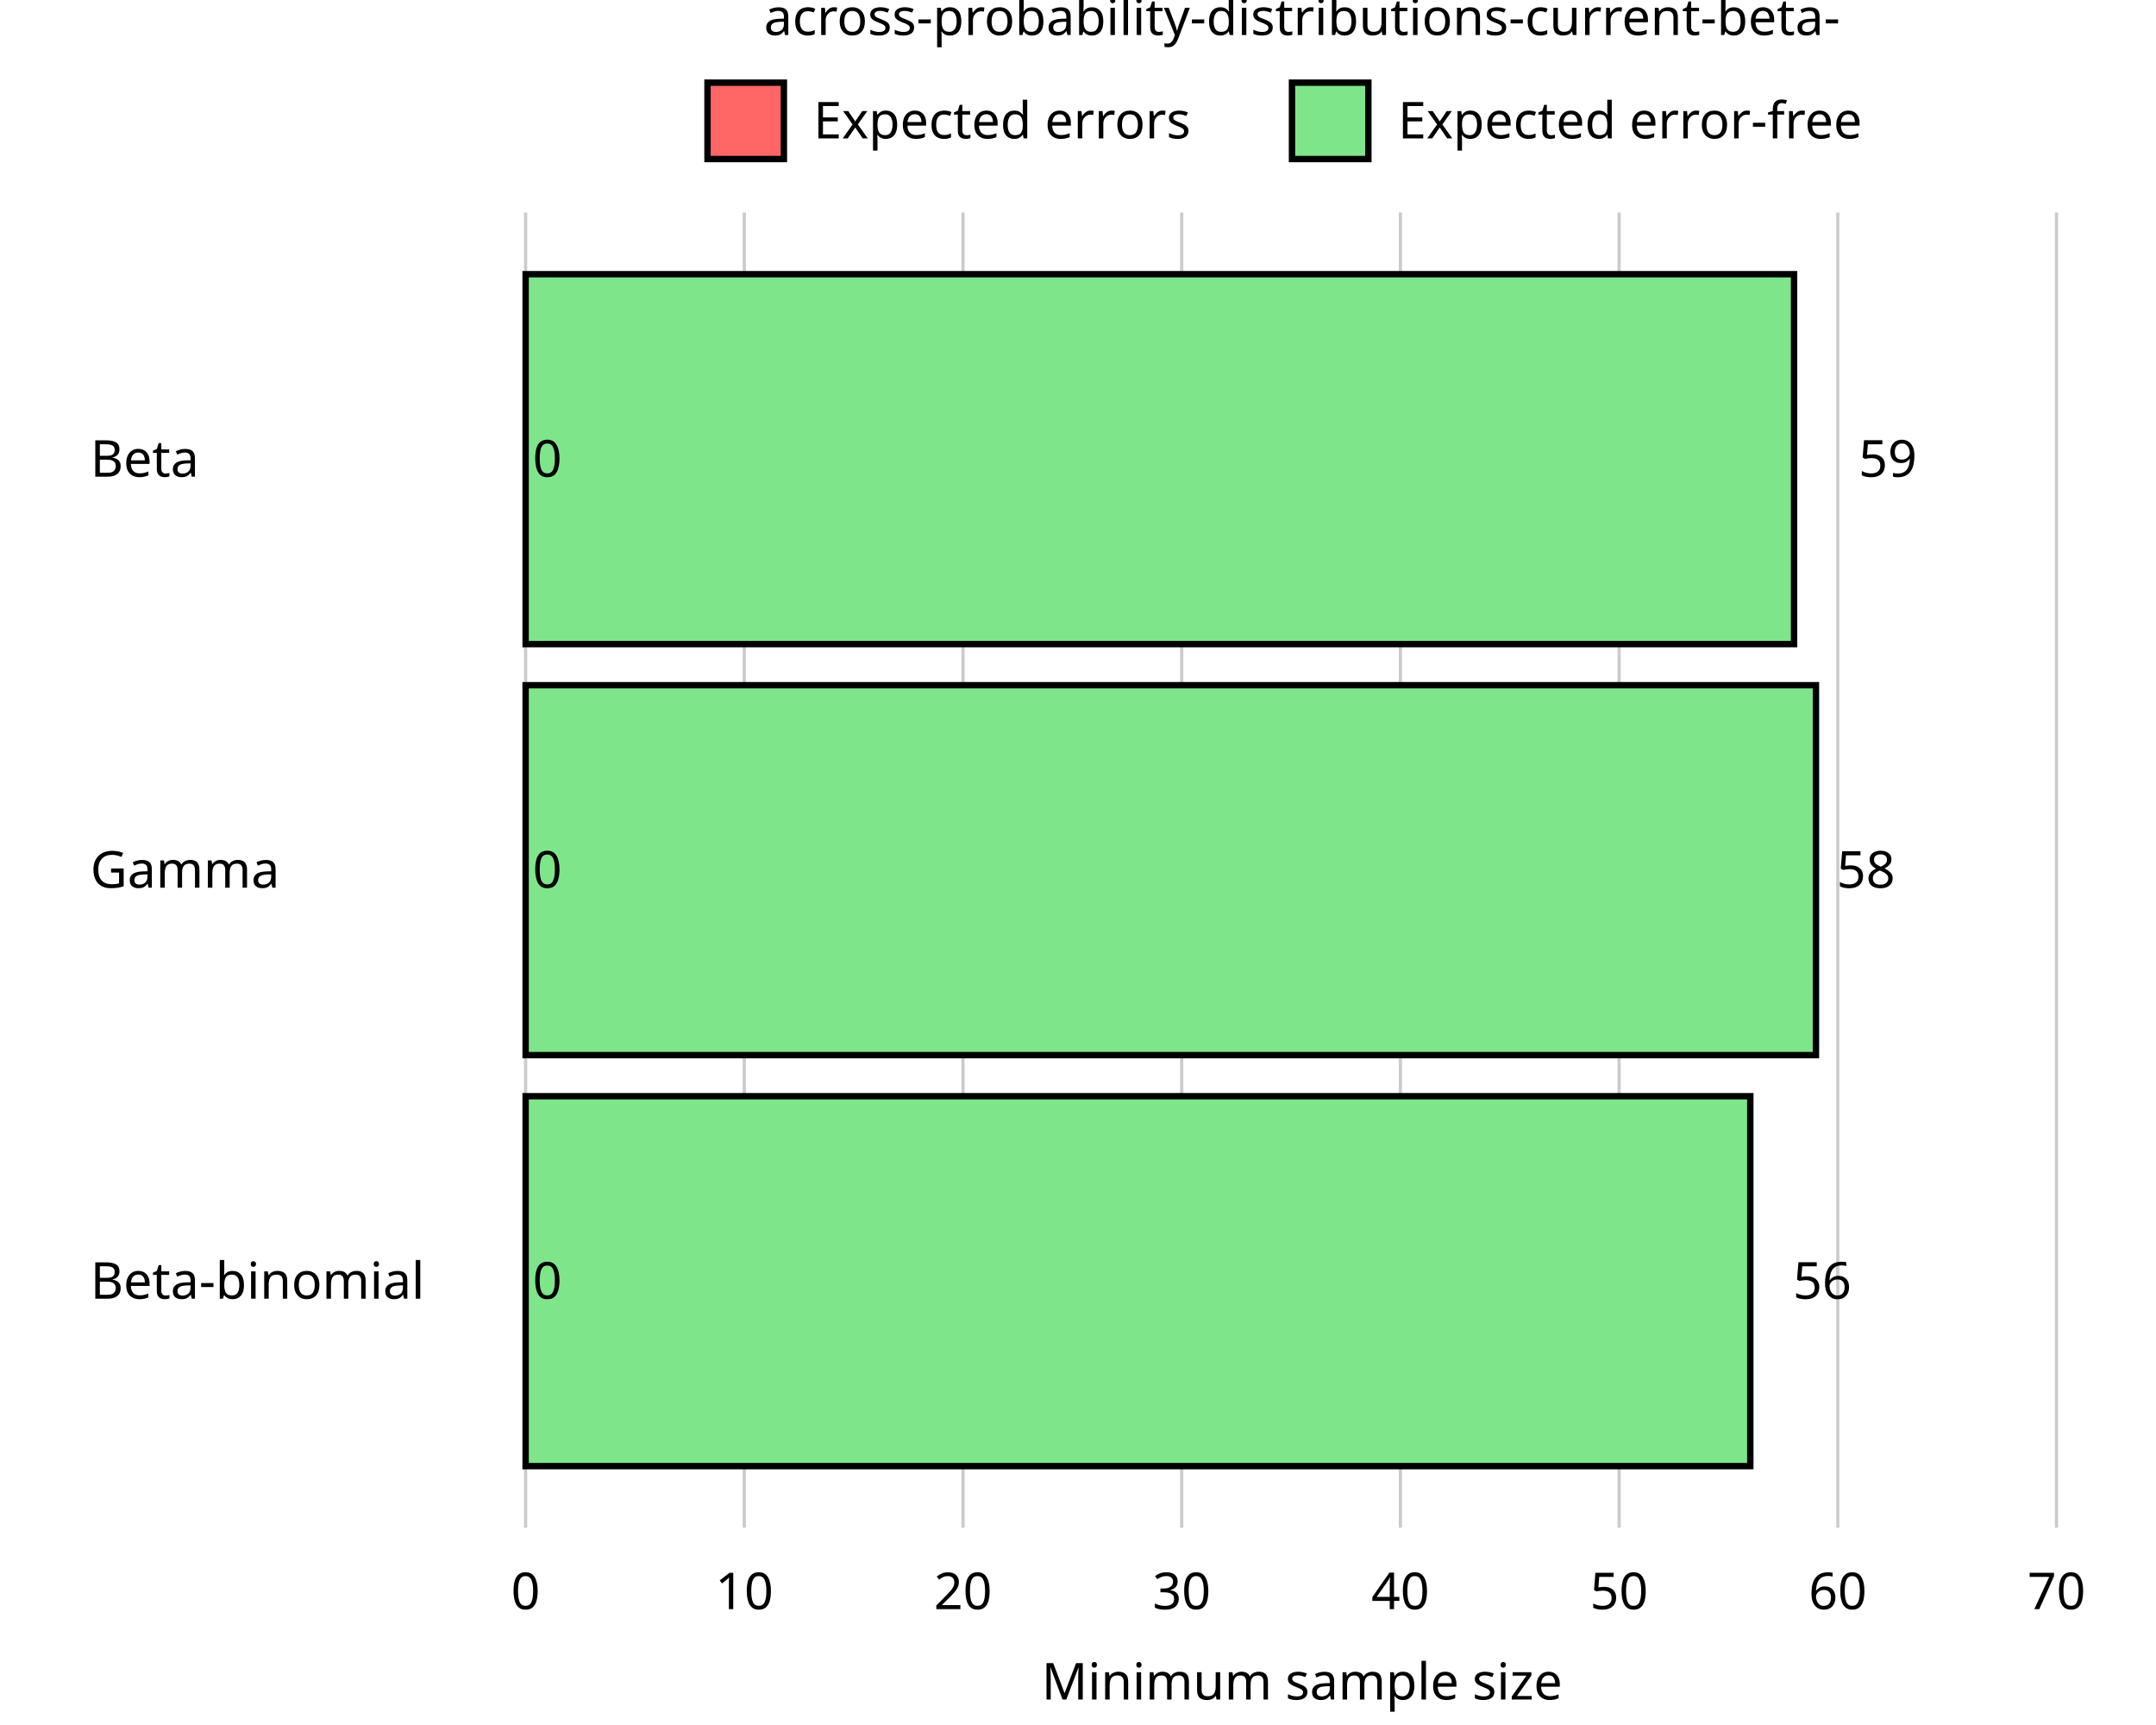
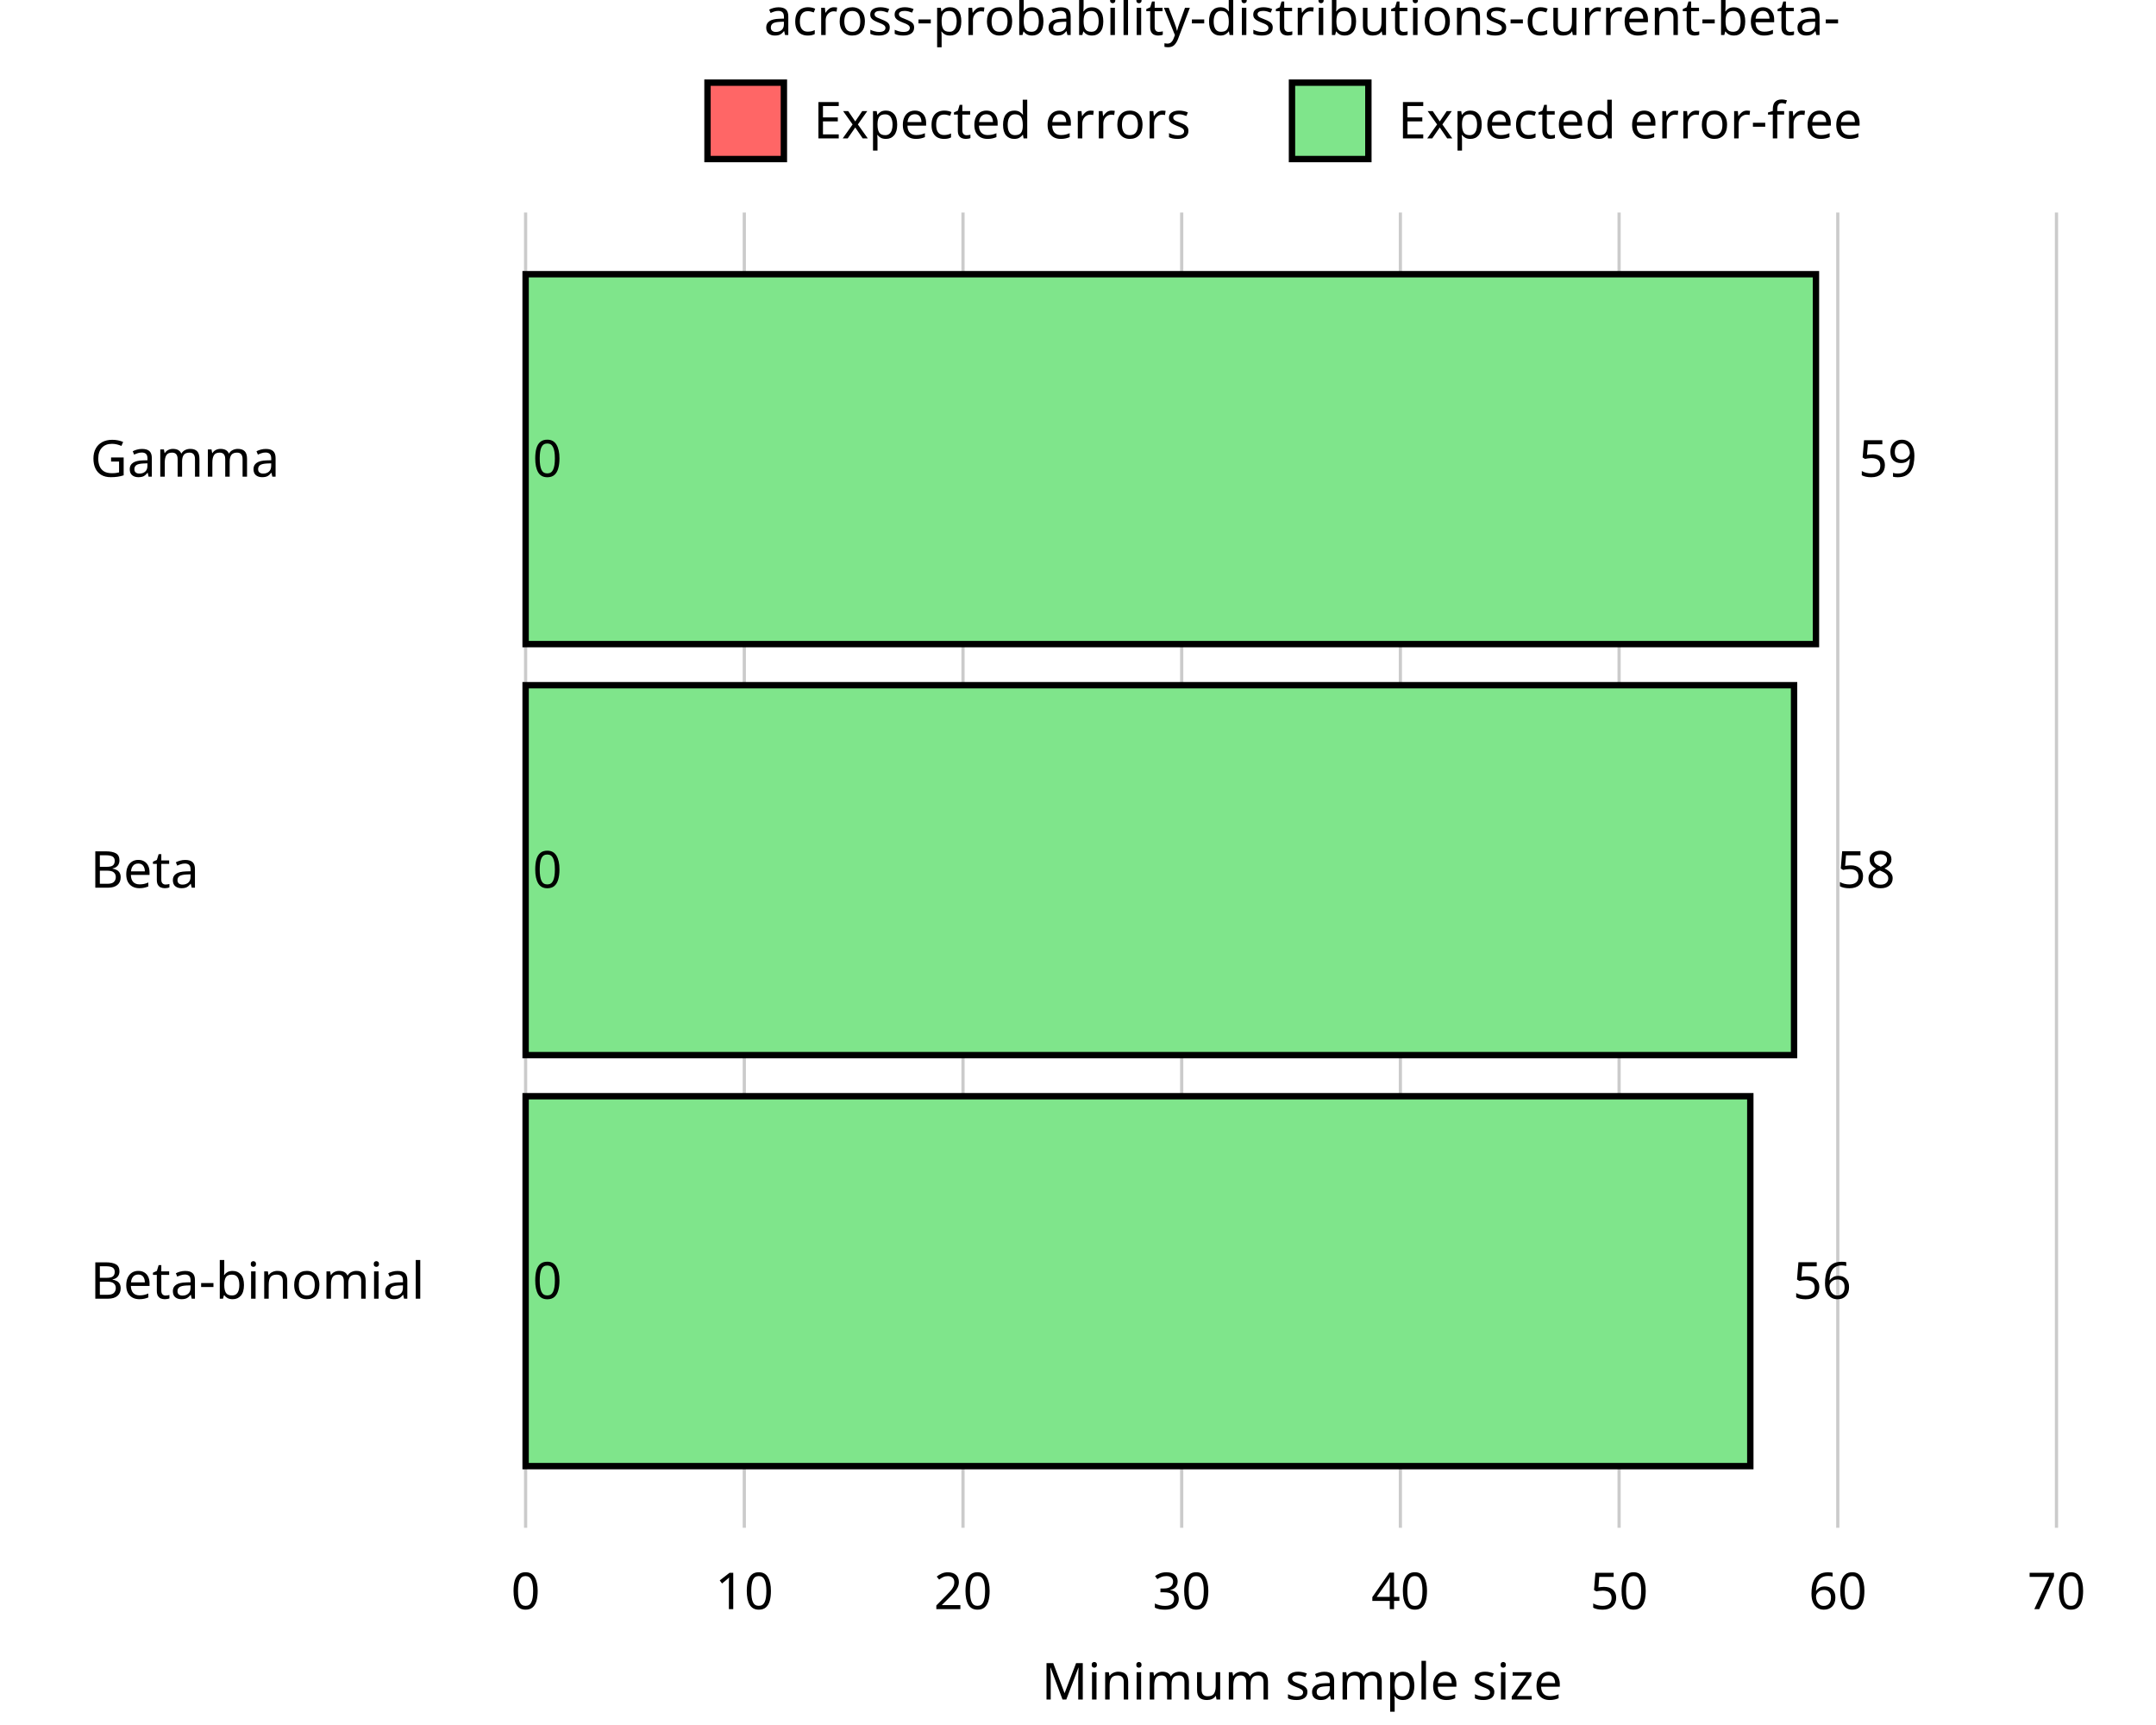
<svg xmlns="http://www.w3.org/2000/svg" class="svglite" data-engine-version="2.0" width="720.00pt" height="576.00pt" viewBox="0 0 720.00 576.00">
  <defs>
    <style type="text/css">
    .svglite line, .svglite polyline, .svglite polygon, .svglite path, .svglite rect, .svglite circle {
      fill: none;
      stroke: #000000;
      stroke-linecap: round;
      stroke-linejoin: round;
      stroke-miterlimit: 10.00;
    }
  </style>
  </defs>
  <rect width="100%" height="100%" style="stroke: none; fill: #FFFFFF;" />
  <defs>
    <clipPath id="cpMC4wMHw3MjAuMDB8MC4wMHw1NzYuMDA=">
      <rect x="0.00" y="0.00" width="720.00" height="576.00" />
    </clipPath>
  </defs>
  <g clip-path="url(#cpMC4wMHw3MjAuMDB8MC4wMHw1NzYuMDA=)">
    <rect x="0.00" y="0.00" width="720.00" height="576.00" style="stroke-width: 10.67; stroke: none;" />
  </g>
  <defs>
    <clipPath id="cpMTQ5LjYwfDcyMC4wMHw3MC45N3w1MTAuMTQ=">
      <rect x="149.60" y="70.97" width="570.40" height="439.17" />
    </clipPath>
  </defs>
  <g clip-path="url(#cpMTQ5LjYwfDcyMC4wMHw3MC45N3w1MTAuMTQ=)">
    <rect x="149.60" y="70.97" width="570.40" height="439.17" style="stroke-width: 10.67; stroke: none;" />
    <polyline points="175.53,510.14 175.53,70.97 " style="stroke-width: 1.07; stroke: #CBCBCB; stroke-linecap: butt;" />
    <polyline points="248.56,510.14 248.56,70.97 " style="stroke-width: 1.07; stroke: #CBCBCB; stroke-linecap: butt;" />
    <polyline points="321.60,510.14 321.60,70.97 " style="stroke-width: 1.07; stroke: #CBCBCB; stroke-linecap: butt;" />
    <polyline points="394.63,510.14 394.63,70.97 " style="stroke-width: 1.07; stroke: #CBCBCB; stroke-linecap: butt;" />
    <polyline points="467.66,510.14 467.66,70.97 " style="stroke-width: 1.07; stroke: #CBCBCB; stroke-linecap: butt;" />
    <polyline points="540.70,510.14 540.70,70.97 " style="stroke-width: 1.07; stroke: #CBCBCB; stroke-linecap: butt;" />
    <polyline points="613.73,510.14 613.73,70.97 " style="stroke-width: 1.07; stroke: #CBCBCB; stroke-linecap: butt;" />
    <polyline points="686.77,510.14 686.77,70.97 " style="stroke-width: 1.07; stroke: #CBCBCB; stroke-linecap: butt;" />
-     <rect x="175.53" y="228.80" width="430.91" height="123.52" style="stroke-width: 2.13; stroke-linecap: square; stroke-linejoin: miter; fill: #7FE58B;" />
-     <rect x="175.53" y="91.56" width="423.60" height="123.52" style="stroke-width: 2.13; stroke-linecap: square; stroke-linejoin: miter; fill: #7FE58B;" />
+     <rect x="175.53" y="91.56" width="430.91" height="123.52" style="stroke-width: 2.13; stroke-linecap: square; stroke-linejoin: miter; fill: #7FE58B;" />
+     <rect x="175.53" y="228.80" width="423.60" height="123.52" style="stroke-width: 2.13; stroke-linecap: square; stroke-linejoin: miter; fill: #7FE58B;" />
    <rect x="175.53" y="366.04" width="408.99" height="123.52" style="stroke-width: 2.13; stroke-linecap: square; stroke-linejoin: miter; fill: #7FE58B;" />
+     <rect x="175.53" y="91.56" width="0.00" height="123.52" style="stroke-width: 2.13; stroke-linecap: square; stroke-linejoin: miter; fill: #FF6666;" />
    <rect x="175.53" y="228.80" width="0.00" height="123.52" style="stroke-width: 2.13; stroke-linecap: square; stroke-linejoin: miter; fill: #FF6666;" />
-     <rect x="175.53" y="91.56" width="0.00" height="123.52" style="stroke-width: 2.13; stroke-linecap: square; stroke-linejoin: miter; fill: #FF6666;" />
    <rect x="175.53" y="366.04" width="0.00" height="123.52" style="stroke-width: 2.13; stroke-linecap: square; stroke-linejoin: miter; fill: #FF6666;" />
    <text x="177.90" y="159.19" style="font-size: 17.07px; font-family: sans;" textLength="9.50px" lengthAdjust="spacingAndGlyphs">0</text>
    <text x="177.90" y="296.43" style="font-size: 17.07px; font-family: sans;" textLength="9.50px" lengthAdjust="spacingAndGlyphs">0</text>
    <text x="177.90" y="433.67" style="font-size: 17.07px; font-family: sans;" textLength="9.50px" lengthAdjust="spacingAndGlyphs">0</text>
    <text x="620.67" y="159.19" style="font-size: 17.07px; font-family: sans;" textLength="18.99px" lengthAdjust="spacingAndGlyphs">59</text>
    <text x="613.37" y="296.43" style="font-size: 17.07px; font-family: sans;" textLength="18.99px" lengthAdjust="spacingAndGlyphs">58</text>
    <text x="598.76" y="433.67" style="font-size: 17.07px; font-family: sans;" textLength="18.99px" lengthAdjust="spacingAndGlyphs">56</text>
    <rect x="149.60" y="70.97" width="570.40" height="439.17" style="stroke-width: 0.00; stroke: none;" />
  </g>
  <g clip-path="url(#cpMC4wMHw3MjAuMDB8MC4wMHw1NzYuMDA=)">
    <polyline points="149.60,510.14 149.60,70.97 " style="stroke-width: 0.00; stroke: none; stroke-linecap: butt;" />
    <text x="30.17" y="433.65" style="font-size: 17.00px; font-family: sans;" textLength="103.95px" lengthAdjust="spacingAndGlyphs">Beta-binomial</text>
-     <text x="30.17" y="296.41" style="font-size: 17.00px; font-family: sans;" textLength="60.48px" lengthAdjust="spacingAndGlyphs">Gamma</text>
-     <text x="30.17" y="159.17" style="font-size: 17.00px; font-family: sans;" textLength="34.98px" lengthAdjust="spacingAndGlyphs">Beta</text>
+     <text x="30.17" y="296.41" style="font-size: 17.00px; font-family: sans;" textLength="34.98px" lengthAdjust="spacingAndGlyphs">Beta</text>
+     <text x="30.17" y="159.17" style="font-size: 17.00px; font-family: sans;" textLength="60.48px" lengthAdjust="spacingAndGlyphs">Gamma</text>
    <polyline points="149.60,510.14 720.00,510.14 " style="stroke-width: 0.00; stroke: none; stroke-linecap: butt;" />
    <text x="175.53" y="537.32" text-anchor="middle" style="font-size: 17.00px; font-family: sans;" textLength="9.46px" lengthAdjust="spacingAndGlyphs">0</text>
    <text x="248.56" y="537.32" text-anchor="middle" style="font-size: 17.00px; font-family: sans;" textLength="18.91px" lengthAdjust="spacingAndGlyphs">10</text>
    <text x="321.60" y="537.32" text-anchor="middle" style="font-size: 17.00px; font-family: sans;" textLength="18.91px" lengthAdjust="spacingAndGlyphs">20</text>
    <text x="394.63" y="537.32" text-anchor="middle" style="font-size: 17.00px; font-family: sans;" textLength="18.91px" lengthAdjust="spacingAndGlyphs">30</text>
    <text x="467.66" y="537.32" text-anchor="middle" style="font-size: 17.00px; font-family: sans;" textLength="18.91px" lengthAdjust="spacingAndGlyphs">40</text>
    <text x="540.70" y="537.32" text-anchor="middle" style="font-size: 17.00px; font-family: sans;" textLength="18.91px" lengthAdjust="spacingAndGlyphs">50</text>
    <text x="613.73" y="537.32" text-anchor="middle" style="font-size: 17.00px; font-family: sans;" textLength="18.91px" lengthAdjust="spacingAndGlyphs">60</text>
    <text x="686.77" y="537.32" text-anchor="middle" style="font-size: 17.00px; font-family: sans;" textLength="18.91px" lengthAdjust="spacingAndGlyphs">70</text>
    <text x="434.80" y="567.49" text-anchor="middle" style="font-size: 17.00px; font-family: sans;" textLength="163.47px" lengthAdjust="spacingAndGlyphs">Minimum sample size</text>
    <rect x="220.90" y="20.71" width="427.80" height="39.31" style="stroke-width: 0.75; stroke: none;" />
    <rect x="220.90" y="20.71" width="427.80" height="39.31" style="stroke-width: 10.67; stroke: none;" />
    <rect x="234.85" y="26.19" width="28.35" height="28.35" style="stroke-width: 10.67; stroke: none;" />
    <rect x="236.27" y="27.60" width="25.51" height="25.51" style="stroke-width: 2.13; stroke-linecap: square; stroke-linejoin: miter; fill: #FF6666;" />
    <rect x="430.04" y="26.19" width="28.35" height="28.35" style="stroke-width: 10.67; stroke: none;" />
    <rect x="431.46" y="27.60" width="25.51" height="25.51" style="stroke-width: 2.13; stroke-linecap: square; stroke-linejoin: miter; fill: #7FE58B;" />
    <text x="271.66" y="46.21" style="font-size: 17.00px; font-family: sans;" textLength="120.02px" lengthAdjust="spacingAndGlyphs">Expected errors</text>
    <text x="466.86" y="46.21" style="font-size: 17.00px; font-family: sans;" textLength="146.47px" lengthAdjust="spacingAndGlyphs">Expected error-free</text>
    <text x="434.80" y="11.70" text-anchor="middle" style="font-size: 17.00px; font-family: sans;" textLength="332.61px" lengthAdjust="spacingAndGlyphs">across-probability-distributions-current-beta-</text>
  </g>
</svg>
